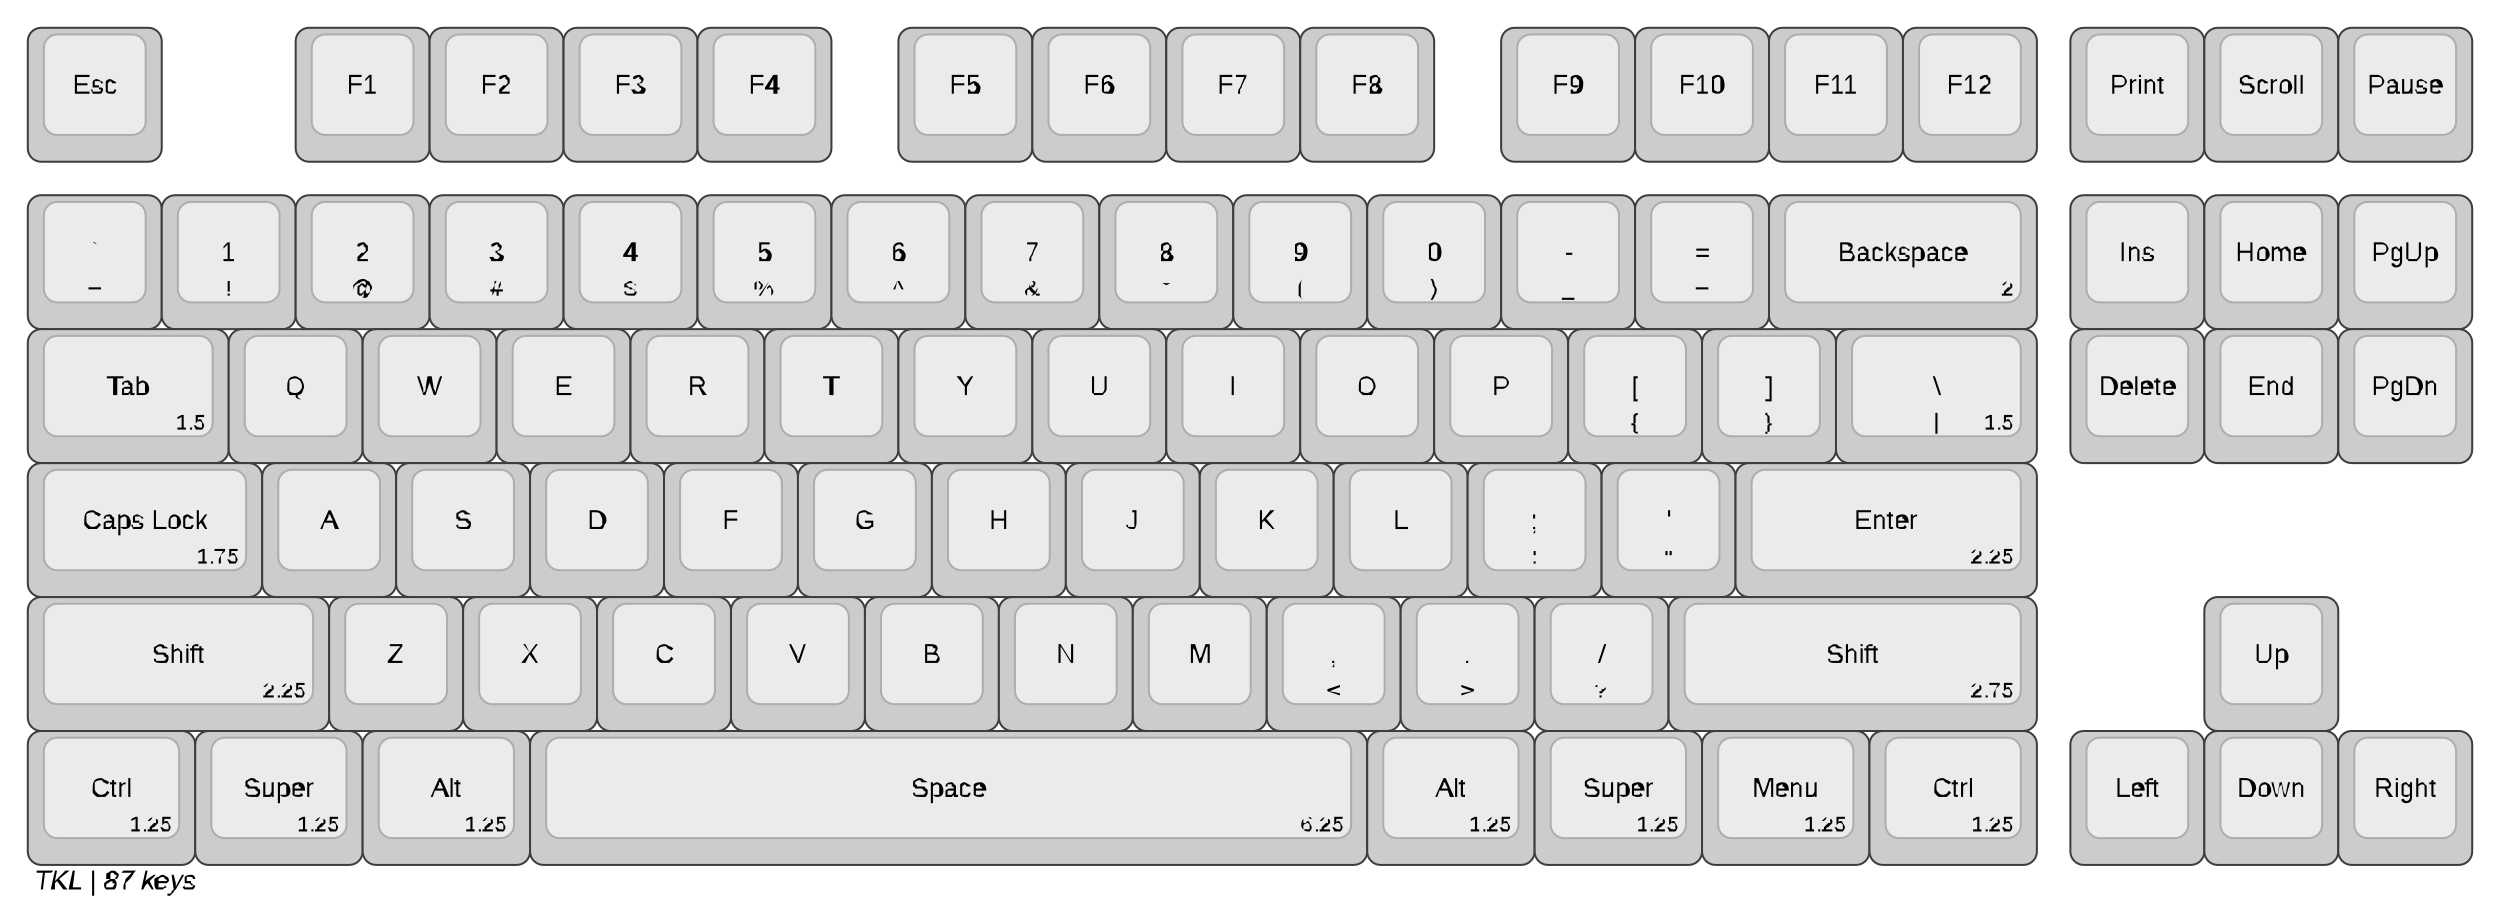
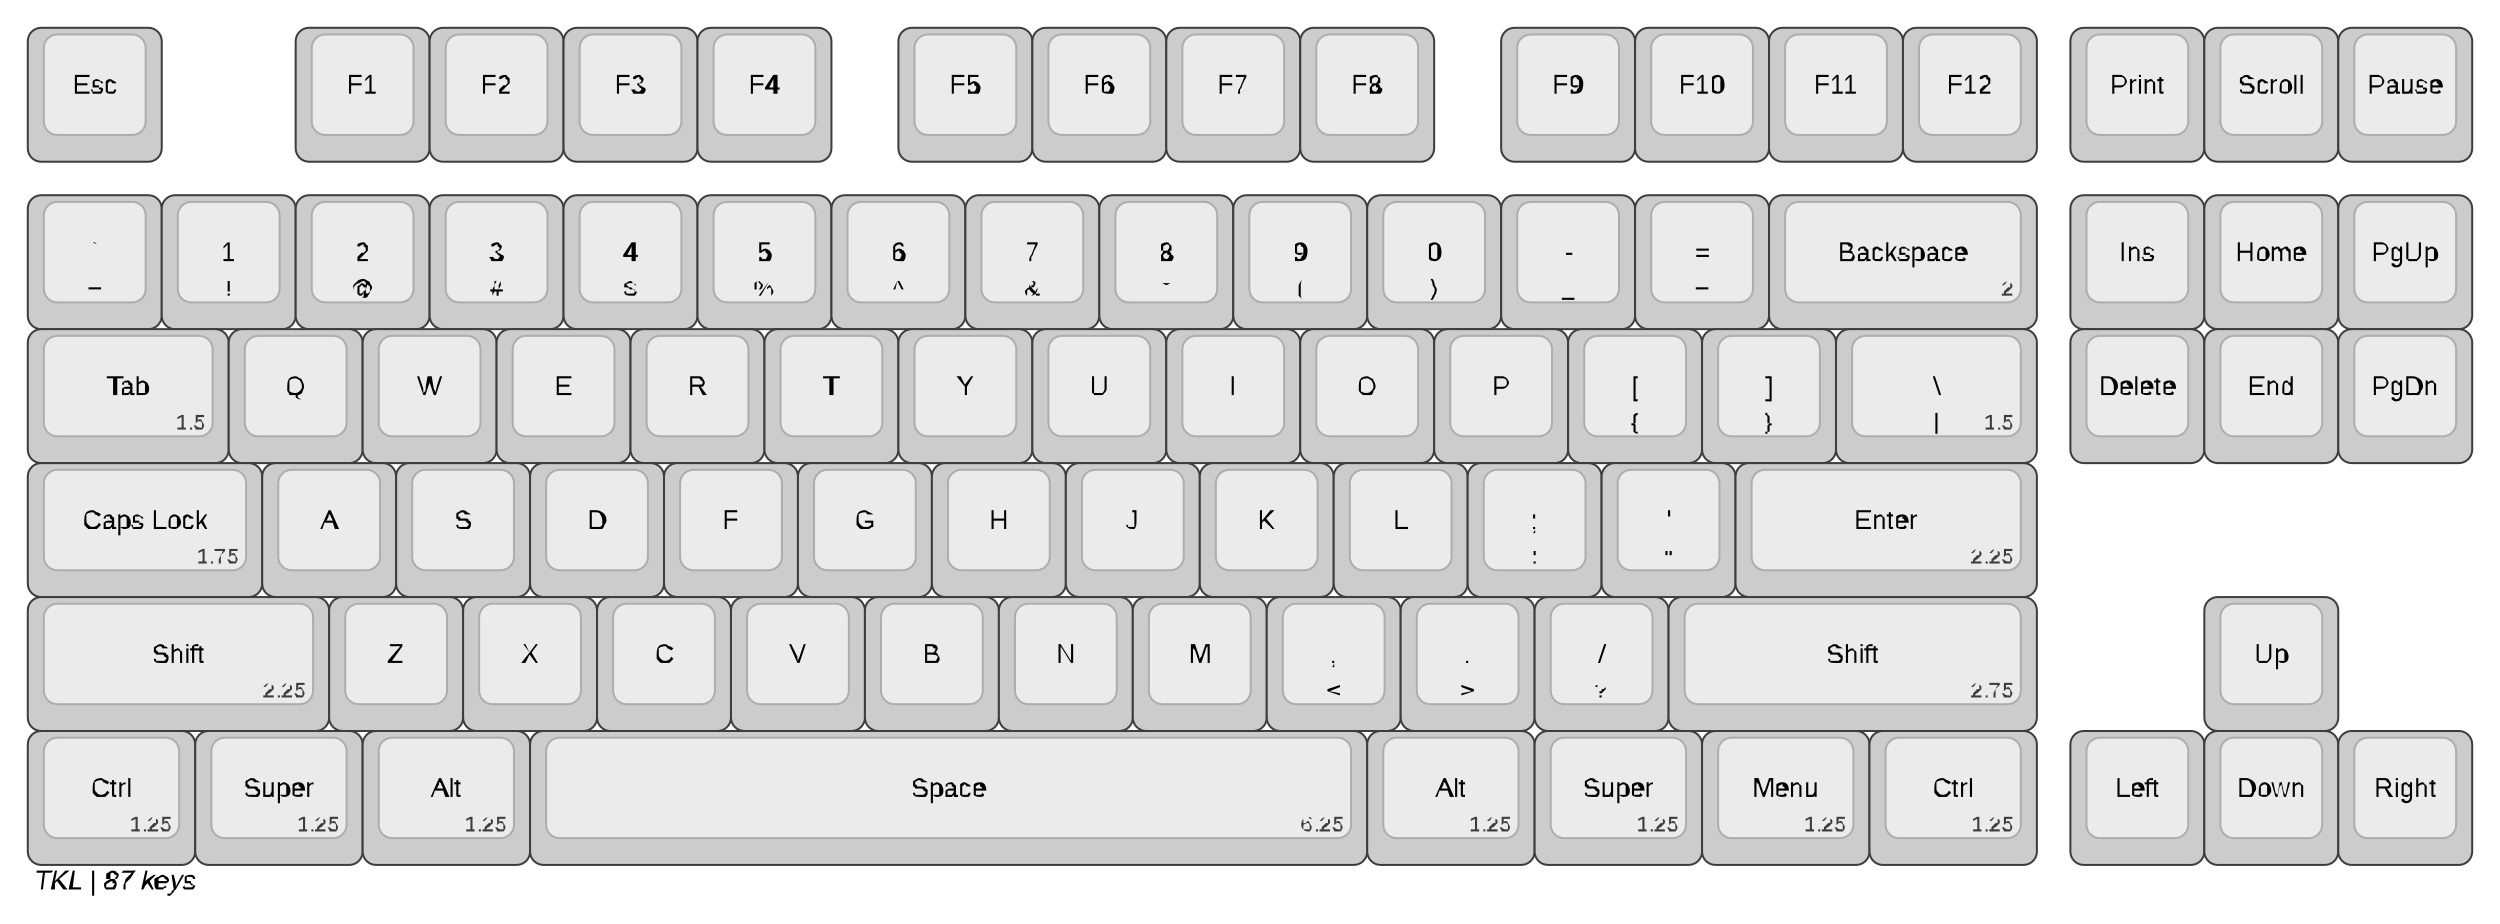
<svg xmlns="http://www.w3.org/2000/svg" viewBox="0 0 18.665 6.897" width="838" height="309.654">
  <text style="font-size:0.198;" x="0.258" y="6.639" font-family="Arial, Helvetica, sans-serif" font-style="italic">TKL | 87 keys</text>
  <g style="transform:translate(0.2075px,0.2075px);">
    <rect style="fill:#cccccc;stroke:#3D3D3D;stroke-width:0.015;" rx="0.1" width="1" height="1" />
    <rect style="fill:#EBEBEB;stroke:#ADADAD;stroke-width:0.015;" x="0.12" y="0.05" rx="0.1" width="0.76" height="0.75" />
    <g>
      <text style="font-size:0.198;fill:#000000;" x="0.5" y="0.491" text-anchor="middle" font-family="Arial, Helvetica, sans-serif">Esc</text>
    </g>
  </g>
  <g style="transform:translate(2.2075px,0.2075px);">
    <rect style="fill:#cccccc;stroke:#3D3D3D;stroke-width:0.015;" rx="0.1" width="1" height="1" />
    <rect style="fill:#EBEBEB;stroke:#ADADAD;stroke-width:0.015;" x="0.12" y="0.05" rx="0.1" width="0.76" height="0.75" />
    <g>
      <text style="font-size:0.198;fill:#000000;" x="0.5" y="0.491" text-anchor="middle" font-family="Arial, Helvetica, sans-serif">F1</text>
    </g>
  </g>
  <g style="transform:translate(3.2075px,0.2075px);">
    <rect style="fill:#cccccc;stroke:#3D3D3D;stroke-width:0.015;" rx="0.1" width="1" height="1" />
    <rect style="fill:#EBEBEB;stroke:#ADADAD;stroke-width:0.015;" x="0.12" y="0.05" rx="0.1" width="0.76" height="0.75" />
    <g>
      <text style="font-size:0.198;fill:#000000;" x="0.5" y="0.491" text-anchor="middle" font-family="Arial, Helvetica, sans-serif">F2</text>
    </g>
  </g>
  <g style="transform:translate(4.2075px,0.2075px);">
    <rect style="fill:#cccccc;stroke:#3D3D3D;stroke-width:0.015;" rx="0.1" width="1" height="1" />
    <rect style="fill:#EBEBEB;stroke:#ADADAD;stroke-width:0.015;" x="0.12" y="0.05" rx="0.1" width="0.76" height="0.75" />
    <g>
      <text style="font-size:0.198;fill:#000000;" x="0.5" y="0.491" text-anchor="middle" font-family="Arial, Helvetica, sans-serif">F3</text>
    </g>
  </g>
  <g style="transform:translate(5.2075px,0.2075px);">
    <rect style="fill:#cccccc;stroke:#3D3D3D;stroke-width:0.015;" rx="0.1" width="1" height="1" />
    <rect style="fill:#EBEBEB;stroke:#ADADAD;stroke-width:0.015;" x="0.12" y="0.05" rx="0.1" width="0.76" height="0.75" />
    <g>
      <text style="font-size:0.198;fill:#000000;" x="0.5" y="0.491" text-anchor="middle" font-family="Arial, Helvetica, sans-serif">F4</text>
    </g>
  </g>
  <g style="transform:translate(6.7075px,0.2075px);">
    <rect style="fill:#cccccc;stroke:#3D3D3D;stroke-width:0.015;" rx="0.1" width="1" height="1" />
    <rect style="fill:#EBEBEB;stroke:#ADADAD;stroke-width:0.015;" x="0.12" y="0.05" rx="0.1" width="0.76" height="0.75" />
    <g>
      <text style="font-size:0.198;fill:#000000;" x="0.5" y="0.491" text-anchor="middle" font-family="Arial, Helvetica, sans-serif">F5</text>
    </g>
  </g>
  <g style="transform:translate(7.7075px,0.2075px);">
    <rect style="fill:#cccccc;stroke:#3D3D3D;stroke-width:0.015;" rx="0.1" width="1" height="1" />
    <rect style="fill:#EBEBEB;stroke:#ADADAD;stroke-width:0.015;" x="0.12" y="0.05" rx="0.1" width="0.76" height="0.75" />
    <g>
      <text style="font-size:0.198;fill:#000000;" x="0.5" y="0.491" text-anchor="middle" font-family="Arial, Helvetica, sans-serif">F6</text>
    </g>
  </g>
  <g style="transform:translate(8.7075px,0.2075px);">
    <rect style="fill:#cccccc;stroke:#3D3D3D;stroke-width:0.015;" rx="0.1" width="1" height="1" />
    <rect style="fill:#EBEBEB;stroke:#ADADAD;stroke-width:0.015;" x="0.12" y="0.05" rx="0.1" width="0.76" height="0.75" />
    <g>
      <text style="font-size:0.198;fill:#000000;" x="0.5" y="0.491" text-anchor="middle" font-family="Arial, Helvetica, sans-serif">F7</text>
    </g>
  </g>
  <g style="transform:translate(9.7075px,0.2075px);">
    <rect style="fill:#cccccc;stroke:#3D3D3D;stroke-width:0.015;" rx="0.1" width="1" height="1" />
    <rect style="fill:#EBEBEB;stroke:#ADADAD;stroke-width:0.015;" x="0.12" y="0.05" rx="0.1" width="0.76" height="0.75" />
    <g>
      <text style="font-size:0.198;fill:#000000;" x="0.5" y="0.491" text-anchor="middle" font-family="Arial, Helvetica, sans-serif">F8</text>
    </g>
  </g>
  <g style="transform:translate(11.2075px,0.2075px);">
    <rect style="fill:#cccccc;stroke:#3D3D3D;stroke-width:0.015;" rx="0.1" width="1" height="1" />
    <rect style="fill:#EBEBEB;stroke:#ADADAD;stroke-width:0.015;" x="0.12" y="0.05" rx="0.1" width="0.76" height="0.75" />
    <g>
      <text style="font-size:0.198;fill:#000000;" x="0.5" y="0.491" text-anchor="middle" font-family="Arial, Helvetica, sans-serif">F9</text>
    </g>
  </g>
  <g style="transform:translate(12.2075px,0.2075px);">
    <rect style="fill:#cccccc;stroke:#3D3D3D;stroke-width:0.015;" rx="0.1" width="1" height="1" />
    <rect style="fill:#EBEBEB;stroke:#ADADAD;stroke-width:0.015;" x="0.12" y="0.05" rx="0.1" width="0.76" height="0.75" />
    <g>
      <text style="font-size:0.198;fill:#000000;" x="0.5" y="0.491" text-anchor="middle" font-family="Arial, Helvetica, sans-serif">F10</text>
    </g>
  </g>
  <g style="transform:translate(13.2075px,0.2075px);">
    <rect style="fill:#cccccc;stroke:#3D3D3D;stroke-width:0.015;" rx="0.1" width="1" height="1" />
    <rect style="fill:#EBEBEB;stroke:#ADADAD;stroke-width:0.015;" x="0.12" y="0.05" rx="0.1" width="0.76" height="0.75" />
    <g>
      <text style="font-size:0.198;fill:#000000;" x="0.5" y="0.491" text-anchor="middle" font-family="Arial, Helvetica, sans-serif">F11</text>
    </g>
  </g>
  <g style="transform:translate(14.2075px,0.2075px);">
    <rect style="fill:#cccccc;stroke:#3D3D3D;stroke-width:0.015;" rx="0.1" width="1" height="1" />
    <rect style="fill:#EBEBEB;stroke:#ADADAD;stroke-width:0.015;" x="0.12" y="0.05" rx="0.1" width="0.76" height="0.75" />
    <g>
      <text style="font-size:0.198;fill:#000000;" x="0.5" y="0.491" text-anchor="middle" font-family="Arial, Helvetica, sans-serif">F12</text>
    </g>
  </g>
  <g style="transform:translate(15.4575px,0.2075px);">
    <rect style="fill:#cccccc;stroke:#3D3D3D;stroke-width:0.015;" rx="0.1" width="1" height="1" />
    <rect style="fill:#EBEBEB;stroke:#ADADAD;stroke-width:0.015;" x="0.12" y="0.05" rx="0.1" width="0.76" height="0.75" />
    <g>
      <text style="font-size:0.198;fill:#000000;" x="0.5" y="0.491" text-anchor="middle" font-family="Arial, Helvetica, sans-serif">Print</text>
    </g>
  </g>
  <g style="transform:translate(16.4575px,0.2075px);">
    <rect style="fill:#cccccc;stroke:#3D3D3D;stroke-width:0.015;" rx="0.1" width="1" height="1" />
    <rect style="fill:#EBEBEB;stroke:#ADADAD;stroke-width:0.015;" x="0.12" y="0.05" rx="0.1" width="0.76" height="0.75" />
    <g>
      <text style="font-size:0.198;fill:#000000;" x="0.5" y="0.491" text-anchor="middle" font-family="Arial, Helvetica, sans-serif">Scroll</text>
    </g>
  </g>
  <g style="transform:translate(17.4575px,0.2075px);">
    <rect style="fill:#cccccc;stroke:#3D3D3D;stroke-width:0.015;" rx="0.1" width="1" height="1" />
    <rect style="fill:#EBEBEB;stroke:#ADADAD;stroke-width:0.015;" x="0.12" y="0.05" rx="0.1" width="0.76" height="0.75" />
    <g>
      <text style="font-size:0.198;fill:#000000;" x="0.5" y="0.491" text-anchor="middle" font-family="Arial, Helvetica, sans-serif">Pause</text>
    </g>
  </g>
  <g style="transform:translate(0.2075px,1.4575px);">
    <rect style="fill:#cccccc;stroke:#3D3D3D;stroke-width:0.015;" rx="0.1" width="1" height="1" />
    <rect style="fill:#EBEBEB;stroke:#ADADAD;stroke-width:0.015;" x="0.12" y="0.05" rx="0.1" width="0.76" height="0.75" />
    <g>
      <text style="font-size:0.198;fill:#000000;" x="0.5" y="0.491" text-anchor="middle" font-family="Arial, Helvetica, sans-serif">`</text>
      <text style="font-size:0.165;fill:#000000;" x="0.5" y="0.75" text-anchor="middle" font-family="Arial, Helvetica, sans-serif">~</text>
    </g>
  </g>
  <g style="transform:translate(1.2075px,1.4575px);">
    <rect style="fill:#cccccc;stroke:#3D3D3D;stroke-width:0.015;" rx="0.1" width="1" height="1" />
    <rect style="fill:#EBEBEB;stroke:#ADADAD;stroke-width:0.015;" x="0.12" y="0.05" rx="0.1" width="0.76" height="0.75" />
    <g>
      <text style="font-size:0.198;fill:#000000;" x="0.5" y="0.491" text-anchor="middle" font-family="Arial, Helvetica, sans-serif">1</text>
      <text style="font-size:0.165;fill:#000000;" x="0.5" y="0.75" text-anchor="middle" font-family="Arial, Helvetica, sans-serif">!</text>
    </g>
  </g>
  <g style="transform:translate(2.2075px,1.4575px);">
    <rect style="fill:#cccccc;stroke:#3D3D3D;stroke-width:0.015;" rx="0.1" width="1" height="1" />
    <rect style="fill:#EBEBEB;stroke:#ADADAD;stroke-width:0.015;" x="0.12" y="0.05" rx="0.1" width="0.76" height="0.75" />
    <g>
      <text style="font-size:0.198;fill:#000000;" x="0.5" y="0.491" text-anchor="middle" font-family="Arial, Helvetica, sans-serif">2</text>
      <text style="font-size:0.165;fill:#000000;" x="0.5" y="0.75" text-anchor="middle" font-family="Arial, Helvetica, sans-serif">@</text>
    </g>
  </g>
  <g style="transform:translate(3.2075px,1.4575px);">
    <rect style="fill:#cccccc;stroke:#3D3D3D;stroke-width:0.015;" rx="0.1" width="1" height="1" />
    <rect style="fill:#EBEBEB;stroke:#ADADAD;stroke-width:0.015;" x="0.12" y="0.05" rx="0.1" width="0.76" height="0.75" />
    <g>
      <text style="font-size:0.198;fill:#000000;" x="0.5" y="0.491" text-anchor="middle" font-family="Arial, Helvetica, sans-serif">3</text>
      <text style="font-size:0.165;fill:#000000;" x="0.5" y="0.75" text-anchor="middle" font-family="Arial, Helvetica, sans-serif">#</text>
    </g>
  </g>
  <g style="transform:translate(4.2075px,1.4575px);">
    <rect style="fill:#cccccc;stroke:#3D3D3D;stroke-width:0.015;" rx="0.1" width="1" height="1" />
    <rect style="fill:#EBEBEB;stroke:#ADADAD;stroke-width:0.015;" x="0.12" y="0.05" rx="0.1" width="0.76" height="0.75" />
    <g>
      <text style="font-size:0.198;fill:#000000;" x="0.5" y="0.491" text-anchor="middle" font-family="Arial, Helvetica, sans-serif">4</text>
      <text style="font-size:0.165;fill:#000000;" x="0.5" y="0.75" text-anchor="middle" font-family="Arial, Helvetica, sans-serif">$</text>
    </g>
  </g>
  <g style="transform:translate(5.2075px,1.4575px);">
    <rect style="fill:#cccccc;stroke:#3D3D3D;stroke-width:0.015;" rx="0.1" width="1" height="1" />
    <rect style="fill:#EBEBEB;stroke:#ADADAD;stroke-width:0.015;" x="0.12" y="0.05" rx="0.1" width="0.76" height="0.75" />
    <g>
      <text style="font-size:0.198;fill:#000000;" x="0.5" y="0.491" text-anchor="middle" font-family="Arial, Helvetica, sans-serif">5</text>
      <text style="font-size:0.165;fill:#000000;" x="0.5" y="0.75" text-anchor="middle" font-family="Arial, Helvetica, sans-serif">%</text>
    </g>
  </g>
  <g style="transform:translate(6.2075px,1.4575px);">
    <rect style="fill:#cccccc;stroke:#3D3D3D;stroke-width:0.015;" rx="0.1" width="1" height="1" />
    <rect style="fill:#EBEBEB;stroke:#ADADAD;stroke-width:0.015;" x="0.12" y="0.05" rx="0.1" width="0.76" height="0.75" />
    <g>
      <text style="font-size:0.198;fill:#000000;" x="0.5" y="0.491" text-anchor="middle" font-family="Arial, Helvetica, sans-serif">6</text>
      <text style="font-size:0.165;fill:#000000;" x="0.5" y="0.75" text-anchor="middle" font-family="Arial, Helvetica, sans-serif">^</text>
    </g>
  </g>
  <g style="transform:translate(7.2075px,1.4575px);">
    <rect style="fill:#cccccc;stroke:#3D3D3D;stroke-width:0.015;" rx="0.1" width="1" height="1" />
    <rect style="fill:#EBEBEB;stroke:#ADADAD;stroke-width:0.015;" x="0.12" y="0.05" rx="0.1" width="0.76" height="0.75" />
    <g>
      <text style="font-size:0.198;fill:#000000;" x="0.5" y="0.491" text-anchor="middle" font-family="Arial, Helvetica, sans-serif">7</text>
      <text style="font-size:0.165;fill:#000000;" x="0.5" y="0.75" text-anchor="middle" font-family="Arial, Helvetica, sans-serif">&amp;</text>
    </g>
  </g>
  <g style="transform:translate(8.2075px,1.4575px);">
    <rect style="fill:#cccccc;stroke:#3D3D3D;stroke-width:0.015;" rx="0.1" width="1" height="1" />
    <rect style="fill:#EBEBEB;stroke:#ADADAD;stroke-width:0.015;" x="0.12" y="0.05" rx="0.1" width="0.76" height="0.75" />
    <g>
      <text style="font-size:0.198;fill:#000000;" x="0.5" y="0.491" text-anchor="middle" font-family="Arial, Helvetica, sans-serif">8</text>
      <text style="font-size:0.165;fill:#000000;" x="0.5" y="0.75" text-anchor="middle" font-family="Arial, Helvetica, sans-serif">*</text>
    </g>
  </g>
  <g style="transform:translate(9.2075px,1.4575px);">
    <rect style="fill:#cccccc;stroke:#3D3D3D;stroke-width:0.015;" rx="0.1" width="1" height="1" />
    <rect style="fill:#EBEBEB;stroke:#ADADAD;stroke-width:0.015;" x="0.12" y="0.05" rx="0.1" width="0.76" height="0.75" />
    <g>
      <text style="font-size:0.198;fill:#000000;" x="0.5" y="0.491" text-anchor="middle" font-family="Arial, Helvetica, sans-serif">9</text>
      <text style="font-size:0.165;fill:#000000;" x="0.5" y="0.75" text-anchor="middle" font-family="Arial, Helvetica, sans-serif">(</text>
    </g>
  </g>
  <g style="transform:translate(10.2075px,1.4575px);">
    <rect style="fill:#cccccc;stroke:#3D3D3D;stroke-width:0.015;" rx="0.1" width="1" height="1" />
    <rect style="fill:#EBEBEB;stroke:#ADADAD;stroke-width:0.015;" x="0.12" y="0.05" rx="0.1" width="0.76" height="0.75" />
    <g>
      <text style="font-size:0.198;fill:#000000;" x="0.5" y="0.491" text-anchor="middle" font-family="Arial, Helvetica, sans-serif">0</text>
      <text style="font-size:0.165;fill:#000000;" x="0.5" y="0.75" text-anchor="middle" font-family="Arial, Helvetica, sans-serif">)</text>
    </g>
  </g>
  <g style="transform:translate(11.2075px,1.4575px);">
    <rect style="fill:#cccccc;stroke:#3D3D3D;stroke-width:0.015;" rx="0.1" width="1" height="1" />
    <rect style="fill:#EBEBEB;stroke:#ADADAD;stroke-width:0.015;" x="0.12" y="0.05" rx="0.1" width="0.76" height="0.75" />
    <g>
      <text style="font-size:0.198;fill:#000000;" x="0.5" y="0.491" text-anchor="middle" font-family="Arial, Helvetica, sans-serif">-</text>
      <text style="font-size:0.165;fill:#000000;" x="0.5" y="0.75" text-anchor="middle" font-family="Arial, Helvetica, sans-serif">_</text>
    </g>
  </g>
  <g style="transform:translate(12.2075px,1.4575px);">
    <rect style="fill:#cccccc;stroke:#3D3D3D;stroke-width:0.015;" rx="0.1" width="1" height="1" />
    <rect style="fill:#EBEBEB;stroke:#ADADAD;stroke-width:0.015;" x="0.12" y="0.05" rx="0.1" width="0.76" height="0.75" />
    <g>
      <text style="font-size:0.198;fill:#000000;" x="0.5" y="0.491" text-anchor="middle" font-family="Arial, Helvetica, sans-serif">=</text>
      <text style="font-size:0.165;fill:#000000;" x="0.5" y="0.75" text-anchor="middle" font-family="Arial, Helvetica, sans-serif">+</text>
    </g>
  </g>
  <g style="transform:translate(13.2075px,1.4575px);">
    <rect style="fill:#cccccc;stroke:#3D3D3D;stroke-width:0.015;" rx="0.1" width="2" height="1" />
    <rect style="fill:#EBEBEB;stroke:#ADADAD;stroke-width:0.015;" x="0.12" y="0.05" rx="0.1" width="1.76" height="0.75" />
    <g>
      <text style="font-size:0.198;fill:#000000;" x="1" y="0.491" text-anchor="middle" font-family="Arial, Helvetica, sans-serif">Backspace</text>
-       <text style="font-size:0.165;fill:#000000;" x="1.83" y="0.75" text-anchor="end" font-family="Arial, Helvetica, sans-serif">2</text>
+       <text style="font-size:0.165;fill:#3D3D3D;" x="1.83" y="0.75" text-anchor="end" font-family="Arial, Helvetica, sans-serif">2</text>
    </g>
  </g>
  <g style="transform:translate(15.4575px,1.4575px);">
    <rect style="fill:#cccccc;stroke:#3D3D3D;stroke-width:0.015;" rx="0.1" width="1" height="1" />
    <rect style="fill:#EBEBEB;stroke:#ADADAD;stroke-width:0.015;" x="0.12" y="0.05" rx="0.1" width="0.76" height="0.75" />
    <g>
      <text style="font-size:0.198;fill:#000000;" x="0.5" y="0.491" text-anchor="middle" font-family="Arial, Helvetica, sans-serif">Ins</text>
    </g>
  </g>
  <g style="transform:translate(16.4575px,1.4575px);">
    <rect style="fill:#cccccc;stroke:#3D3D3D;stroke-width:0.015;" rx="0.1" width="1" height="1" />
    <rect style="fill:#EBEBEB;stroke:#ADADAD;stroke-width:0.015;" x="0.12" y="0.05" rx="0.1" width="0.76" height="0.75" />
    <g>
      <text style="font-size:0.198;fill:#000000;" x="0.5" y="0.491" text-anchor="middle" font-family="Arial, Helvetica, sans-serif">Home</text>
    </g>
  </g>
  <g style="transform:translate(17.4575px,1.4575px);">
    <rect style="fill:#cccccc;stroke:#3D3D3D;stroke-width:0.015;" rx="0.1" width="1" height="1" />
    <rect style="fill:#EBEBEB;stroke:#ADADAD;stroke-width:0.015;" x="0.12" y="0.05" rx="0.1" width="0.76" height="0.75" />
    <g>
      <text style="font-size:0.198;fill:#000000;" x="0.5" y="0.491" text-anchor="middle" font-family="Arial, Helvetica, sans-serif">PgUp</text>
    </g>
  </g>
  <g style="transform:translate(0.2075px,2.4575px);">
    <rect style="fill:#cccccc;stroke:#3D3D3D;stroke-width:0.015;" rx="0.1" width="1.5" height="1" />
    <rect style="fill:#EBEBEB;stroke:#ADADAD;stroke-width:0.015;" x="0.12" y="0.05" rx="0.1" width="1.26" height="0.75" />
    <g>
      <text style="font-size:0.198;fill:#000000;" x="0.75" y="0.491" text-anchor="middle" font-family="Arial, Helvetica, sans-serif">Tab</text>
-       <text style="font-size:0.165;fill:#000000;" x="1.33" y="0.75" text-anchor="end" font-family="Arial, Helvetica, sans-serif">1.5</text>
+       <text style="font-size:0.165;fill:#3D3D3D;" x="1.33" y="0.75" text-anchor="end" font-family="Arial, Helvetica, sans-serif">1.5</text>
    </g>
  </g>
  <g style="transform:translate(1.7075px,2.4575px);">
    <rect style="fill:#cccccc;stroke:#3D3D3D;stroke-width:0.015;" rx="0.1" width="1" height="1" />
    <rect style="fill:#EBEBEB;stroke:#ADADAD;stroke-width:0.015;" x="0.12" y="0.05" rx="0.1" width="0.76" height="0.75" />
    <g>
      <text style="font-size:0.198;fill:#000000;" x="0.5" y="0.491" text-anchor="middle" font-family="Arial, Helvetica, sans-serif">Q</text>
    </g>
  </g>
  <g style="transform:translate(2.7075px,2.4575px);">
    <rect style="fill:#cccccc;stroke:#3D3D3D;stroke-width:0.015;" rx="0.1" width="1" height="1" />
    <rect style="fill:#EBEBEB;stroke:#ADADAD;stroke-width:0.015;" x="0.12" y="0.05" rx="0.1" width="0.76" height="0.75" />
    <g>
      <text style="font-size:0.198;fill:#000000;" x="0.5" y="0.491" text-anchor="middle" font-family="Arial, Helvetica, sans-serif">W</text>
    </g>
  </g>
  <g style="transform:translate(3.7075px,2.4575px);">
    <rect style="fill:#cccccc;stroke:#3D3D3D;stroke-width:0.015;" rx="0.1" width="1" height="1" />
    <rect style="fill:#EBEBEB;stroke:#ADADAD;stroke-width:0.015;" x="0.12" y="0.05" rx="0.1" width="0.76" height="0.75" />
    <g>
      <text style="font-size:0.198;fill:#000000;" x="0.5" y="0.491" text-anchor="middle" font-family="Arial, Helvetica, sans-serif">E</text>
    </g>
  </g>
  <g style="transform:translate(4.7075px,2.4575px);">
    <rect style="fill:#cccccc;stroke:#3D3D3D;stroke-width:0.015;" rx="0.1" width="1" height="1" />
    <rect style="fill:#EBEBEB;stroke:#ADADAD;stroke-width:0.015;" x="0.12" y="0.05" rx="0.1" width="0.76" height="0.75" />
    <g>
      <text style="font-size:0.198;fill:#000000;" x="0.5" y="0.491" text-anchor="middle" font-family="Arial, Helvetica, sans-serif">R</text>
    </g>
  </g>
  <g style="transform:translate(5.7075px,2.4575px);">
    <rect style="fill:#cccccc;stroke:#3D3D3D;stroke-width:0.015;" rx="0.1" width="1" height="1" />
    <rect style="fill:#EBEBEB;stroke:#ADADAD;stroke-width:0.015;" x="0.12" y="0.05" rx="0.1" width="0.76" height="0.75" />
    <g>
      <text style="font-size:0.198;fill:#000000;" x="0.5" y="0.491" text-anchor="middle" font-family="Arial, Helvetica, sans-serif">T</text>
    </g>
  </g>
  <g style="transform:translate(6.7075px,2.4575px);">
    <rect style="fill:#cccccc;stroke:#3D3D3D;stroke-width:0.015;" rx="0.1" width="1" height="1" />
    <rect style="fill:#EBEBEB;stroke:#ADADAD;stroke-width:0.015;" x="0.12" y="0.05" rx="0.1" width="0.76" height="0.75" />
    <g>
      <text style="font-size:0.198;fill:#000000;" x="0.5" y="0.491" text-anchor="middle" font-family="Arial, Helvetica, sans-serif">Y</text>
    </g>
  </g>
  <g style="transform:translate(7.7075px,2.4575px);">
    <rect style="fill:#cccccc;stroke:#3D3D3D;stroke-width:0.015;" rx="0.1" width="1" height="1" />
    <rect style="fill:#EBEBEB;stroke:#ADADAD;stroke-width:0.015;" x="0.12" y="0.05" rx="0.1" width="0.76" height="0.75" />
    <g>
      <text style="font-size:0.198;fill:#000000;" x="0.5" y="0.491" text-anchor="middle" font-family="Arial, Helvetica, sans-serif">U</text>
    </g>
  </g>
  <g style="transform:translate(8.7075px,2.4575px);">
    <rect style="fill:#cccccc;stroke:#3D3D3D;stroke-width:0.015;" rx="0.1" width="1" height="1" />
    <rect style="fill:#EBEBEB;stroke:#ADADAD;stroke-width:0.015;" x="0.12" y="0.05" rx="0.1" width="0.76" height="0.75" />
    <g>
      <text style="font-size:0.198;fill:#000000;" x="0.5" y="0.491" text-anchor="middle" font-family="Arial, Helvetica, sans-serif">I</text>
    </g>
  </g>
  <g style="transform:translate(9.7075px,2.4575px);">
    <rect style="fill:#cccccc;stroke:#3D3D3D;stroke-width:0.015;" rx="0.1" width="1" height="1" />
    <rect style="fill:#EBEBEB;stroke:#ADADAD;stroke-width:0.015;" x="0.12" y="0.05" rx="0.1" width="0.76" height="0.75" />
    <g>
      <text style="font-size:0.198;fill:#000000;" x="0.5" y="0.491" text-anchor="middle" font-family="Arial, Helvetica, sans-serif">O</text>
    </g>
  </g>
  <g style="transform:translate(10.7075px,2.4575px);">
    <rect style="fill:#cccccc;stroke:#3D3D3D;stroke-width:0.015;" rx="0.1" width="1" height="1" />
    <rect style="fill:#EBEBEB;stroke:#ADADAD;stroke-width:0.015;" x="0.12" y="0.05" rx="0.1" width="0.76" height="0.75" />
    <g>
      <text style="font-size:0.198;fill:#000000;" x="0.5" y="0.491" text-anchor="middle" font-family="Arial, Helvetica, sans-serif">P</text>
    </g>
  </g>
  <g style="transform:translate(11.7075px,2.4575px);">
    <rect style="fill:#cccccc;stroke:#3D3D3D;stroke-width:0.015;" rx="0.1" width="1" height="1" />
    <rect style="fill:#EBEBEB;stroke:#ADADAD;stroke-width:0.015;" x="0.12" y="0.05" rx="0.1" width="0.76" height="0.75" />
    <g>
      <text style="font-size:0.198;fill:#000000;" x="0.5" y="0.491" text-anchor="middle" font-family="Arial, Helvetica, sans-serif">[</text>
      <text style="font-size:0.165;fill:#000000;" x="0.5" y="0.75" text-anchor="middle" font-family="Arial, Helvetica, sans-serif">{</text>
    </g>
  </g>
  <g style="transform:translate(12.7075px,2.4575px);">
    <rect style="fill:#cccccc;stroke:#3D3D3D;stroke-width:0.015;" rx="0.1" width="1" height="1" />
    <rect style="fill:#EBEBEB;stroke:#ADADAD;stroke-width:0.015;" x="0.12" y="0.05" rx="0.1" width="0.76" height="0.75" />
    <g>
      <text style="font-size:0.198;fill:#000000;" x="0.5" y="0.491" text-anchor="middle" font-family="Arial, Helvetica, sans-serif">]</text>
      <text style="font-size:0.165;fill:#000000;" x="0.5" y="0.75" text-anchor="middle" font-family="Arial, Helvetica, sans-serif">}</text>
    </g>
  </g>
  <g style="transform:translate(13.7075px,2.4575px);">
    <rect style="fill:#cccccc;stroke:#3D3D3D;stroke-width:0.015;" rx="0.1" width="1.5" height="1" />
    <rect style="fill:#EBEBEB;stroke:#ADADAD;stroke-width:0.015;" x="0.12" y="0.05" rx="0.1" width="1.26" height="0.75" />
    <g>
      <text style="font-size:0.198;fill:#000000;" x="0.75" y="0.491" text-anchor="middle" font-family="Arial, Helvetica, sans-serif">\</text>
      <text style="font-size:0.165;fill:#000000;" x="0.75" y="0.75" text-anchor="middle" font-family="Arial, Helvetica, sans-serif">|</text>
-       <text style="font-size:0.165;fill:#000000;" x="1.33" y="0.75" text-anchor="end" font-family="Arial, Helvetica, sans-serif">1.5</text>
+       <text style="font-size:0.165;fill:#3D3D3D;" x="1.33" y="0.75" text-anchor="end" font-family="Arial, Helvetica, sans-serif">1.5</text>
    </g>
  </g>
  <g style="transform:translate(15.4575px,2.4575px);">
    <rect style="fill:#cccccc;stroke:#3D3D3D;stroke-width:0.015;" rx="0.1" width="1" height="1" />
    <rect style="fill:#EBEBEB;stroke:#ADADAD;stroke-width:0.015;" x="0.12" y="0.05" rx="0.1" width="0.76" height="0.75" />
    <g>
      <text style="font-size:0.198;fill:#000000;" x="0.5" y="0.491" text-anchor="middle" font-family="Arial, Helvetica, sans-serif">Delete</text>
    </g>
  </g>
  <g style="transform:translate(16.4575px,2.4575px);">
    <rect style="fill:#cccccc;stroke:#3D3D3D;stroke-width:0.015;" rx="0.1" width="1" height="1" />
    <rect style="fill:#EBEBEB;stroke:#ADADAD;stroke-width:0.015;" x="0.12" y="0.05" rx="0.1" width="0.76" height="0.75" />
    <g>
      <text style="font-size:0.198;fill:#000000;" x="0.5" y="0.491" text-anchor="middle" font-family="Arial, Helvetica, sans-serif">End</text>
    </g>
  </g>
  <g style="transform:translate(17.4575px,2.4575px);">
    <rect style="fill:#cccccc;stroke:#3D3D3D;stroke-width:0.015;" rx="0.1" width="1" height="1" />
    <rect style="fill:#EBEBEB;stroke:#ADADAD;stroke-width:0.015;" x="0.12" y="0.05" rx="0.1" width="0.76" height="0.75" />
    <g>
      <text style="font-size:0.198;fill:#000000;" x="0.5" y="0.491" text-anchor="middle" font-family="Arial, Helvetica, sans-serif">PgDn</text>
    </g>
  </g>
  <g style="transform:translate(0.2075px,3.4575px);">
    <rect style="fill:#cccccc;stroke:#3D3D3D;stroke-width:0.015;" rx="0.1" width="1.75" height="1" />
    <rect style="fill:#EBEBEB;stroke:#ADADAD;stroke-width:0.015;" x="0.12" y="0.05" rx="0.1" width="1.51" height="0.75" />
    <g>
      <text style="font-size:0.198;fill:#000000;" x="0.875" y="0.491" text-anchor="middle" font-family="Arial, Helvetica, sans-serif">Caps Lock</text>
-       <text style="font-size:0.165;fill:#000000;" x="1.58" y="0.75" text-anchor="end" font-family="Arial, Helvetica, sans-serif">1.75</text>
+       <text style="font-size:0.165;fill:#3D3D3D;" x="1.58" y="0.75" text-anchor="end" font-family="Arial, Helvetica, sans-serif">1.75</text>
    </g>
  </g>
  <g style="transform:translate(1.9575px,3.4575px);">
    <rect style="fill:#cccccc;stroke:#3D3D3D;stroke-width:0.015;" rx="0.1" width="1" height="1" />
    <rect style="fill:#EBEBEB;stroke:#ADADAD;stroke-width:0.015;" x="0.12" y="0.05" rx="0.1" width="0.76" height="0.75" />
    <g>
      <text style="font-size:0.198;fill:#000000;" x="0.5" y="0.491" text-anchor="middle" font-family="Arial, Helvetica, sans-serif">A</text>
    </g>
  </g>
  <g style="transform:translate(2.9575px,3.4575px);">
    <rect style="fill:#cccccc;stroke:#3D3D3D;stroke-width:0.015;" rx="0.1" width="1" height="1" />
    <rect style="fill:#EBEBEB;stroke:#ADADAD;stroke-width:0.015;" x="0.12" y="0.05" rx="0.1" width="0.76" height="0.75" />
    <g>
      <text style="font-size:0.198;fill:#000000;" x="0.5" y="0.491" text-anchor="middle" font-family="Arial, Helvetica, sans-serif">S</text>
    </g>
  </g>
  <g style="transform:translate(3.9575px,3.4575px);">
    <rect style="fill:#cccccc;stroke:#3D3D3D;stroke-width:0.015;" rx="0.1" width="1" height="1" />
    <rect style="fill:#EBEBEB;stroke:#ADADAD;stroke-width:0.015;" x="0.12" y="0.05" rx="0.1" width="0.76" height="0.75" />
    <g>
      <text style="font-size:0.198;fill:#000000;" x="0.5" y="0.491" text-anchor="middle" font-family="Arial, Helvetica, sans-serif">D</text>
    </g>
  </g>
  <g style="transform:translate(4.9575px,3.4575px);">
    <rect style="fill:#cccccc;stroke:#3D3D3D;stroke-width:0.015;" rx="0.1" width="1" height="1" />
    <rect style="fill:#EBEBEB;stroke:#ADADAD;stroke-width:0.015;" x="0.12" y="0.05" rx="0.1" width="0.76" height="0.75" />
    <g>
      <text style="font-size:0.198;fill:#000000;" x="0.5" y="0.491" text-anchor="middle" font-family="Arial, Helvetica, sans-serif">F</text>
    </g>
  </g>
  <g style="transform:translate(5.9575px,3.4575px);">
    <rect style="fill:#cccccc;stroke:#3D3D3D;stroke-width:0.015;" rx="0.1" width="1" height="1" />
    <rect style="fill:#EBEBEB;stroke:#ADADAD;stroke-width:0.015;" x="0.12" y="0.05" rx="0.1" width="0.76" height="0.75" />
    <g>
      <text style="font-size:0.198;fill:#000000;" x="0.5" y="0.491" text-anchor="middle" font-family="Arial, Helvetica, sans-serif">G</text>
    </g>
  </g>
  <g style="transform:translate(6.9575px,3.4575px);">
    <rect style="fill:#cccccc;stroke:#3D3D3D;stroke-width:0.015;" rx="0.1" width="1" height="1" />
    <rect style="fill:#EBEBEB;stroke:#ADADAD;stroke-width:0.015;" x="0.12" y="0.05" rx="0.1" width="0.76" height="0.75" />
    <g>
      <text style="font-size:0.198;fill:#000000;" x="0.5" y="0.491" text-anchor="middle" font-family="Arial, Helvetica, sans-serif">H</text>
    </g>
  </g>
  <g style="transform:translate(7.9575px,3.4575px);">
    <rect style="fill:#cccccc;stroke:#3D3D3D;stroke-width:0.015;" rx="0.1" width="1" height="1" />
    <rect style="fill:#EBEBEB;stroke:#ADADAD;stroke-width:0.015;" x="0.12" y="0.05" rx="0.1" width="0.76" height="0.75" />
    <g>
      <text style="font-size:0.198;fill:#000000;" x="0.5" y="0.491" text-anchor="middle" font-family="Arial, Helvetica, sans-serif">J</text>
    </g>
  </g>
  <g style="transform:translate(8.9575px,3.4575px);">
    <rect style="fill:#cccccc;stroke:#3D3D3D;stroke-width:0.015;" rx="0.1" width="1" height="1" />
    <rect style="fill:#EBEBEB;stroke:#ADADAD;stroke-width:0.015;" x="0.12" y="0.05" rx="0.1" width="0.76" height="0.75" />
    <g>
      <text style="font-size:0.198;fill:#000000;" x="0.5" y="0.491" text-anchor="middle" font-family="Arial, Helvetica, sans-serif">K</text>
    </g>
  </g>
  <g style="transform:translate(9.9575px,3.4575px);">
    <rect style="fill:#cccccc;stroke:#3D3D3D;stroke-width:0.015;" rx="0.1" width="1" height="1" />
    <rect style="fill:#EBEBEB;stroke:#ADADAD;stroke-width:0.015;" x="0.12" y="0.05" rx="0.1" width="0.76" height="0.75" />
    <g>
      <text style="font-size:0.198;fill:#000000;" x="0.5" y="0.491" text-anchor="middle" font-family="Arial, Helvetica, sans-serif">L</text>
    </g>
  </g>
  <g style="transform:translate(10.9575px,3.4575px);">
    <rect style="fill:#cccccc;stroke:#3D3D3D;stroke-width:0.015;" rx="0.1" width="1" height="1" />
    <rect style="fill:#EBEBEB;stroke:#ADADAD;stroke-width:0.015;" x="0.12" y="0.05" rx="0.1" width="0.76" height="0.75" />
    <g>
      <text style="font-size:0.198;fill:#000000;" x="0.5" y="0.491" text-anchor="middle" font-family="Arial, Helvetica, sans-serif">;</text>
      <text style="font-size:0.165;fill:#000000;" x="0.5" y="0.75" text-anchor="middle" font-family="Arial, Helvetica, sans-serif">:</text>
    </g>
  </g>
  <g style="transform:translate(11.9575px,3.4575px);">
    <rect style="fill:#cccccc;stroke:#3D3D3D;stroke-width:0.015;" rx="0.1" width="1" height="1" />
    <rect style="fill:#EBEBEB;stroke:#ADADAD;stroke-width:0.015;" x="0.12" y="0.05" rx="0.1" width="0.76" height="0.75" />
    <g>
      <text style="font-size:0.198;fill:#000000;" x="0.5" y="0.491" text-anchor="middle" font-family="Arial, Helvetica, sans-serif">'</text>
      <text style="font-size:0.132;fill:#000000;" x="0.5" y="0.75" text-anchor="middle" font-family="Arial, Helvetica, sans-serif">"</text>
    </g>
  </g>
  <g style="transform:translate(12.9575px,3.4575px);">
    <rect style="fill:#cccccc;stroke:#3D3D3D;stroke-width:0.015;" rx="0.1" width="2.25" height="1" />
    <rect style="fill:#EBEBEB;stroke:#ADADAD;stroke-width:0.015;" x="0.12" y="0.05" rx="0.1" width="2.01" height="0.75" />
    <g>
      <text style="font-size:0.198;fill:#000000;" x="1.125" y="0.491" text-anchor="middle" font-family="Arial, Helvetica, sans-serif">Enter</text>
-       <text style="font-size:0.165;fill:#000000;" x="2.08" y="0.75" text-anchor="end" font-family="Arial, Helvetica, sans-serif">2.25</text>
+       <text style="font-size:0.165;fill:#3D3D3D;" x="2.08" y="0.75" text-anchor="end" font-family="Arial, Helvetica, sans-serif">2.25</text>
    </g>
  </g>
  <g style="transform:translate(0.2075px,4.4575px);">
    <rect style="fill:#cccccc;stroke:#3D3D3D;stroke-width:0.015;" rx="0.1" width="2.25" height="1" />
    <rect style="fill:#EBEBEB;stroke:#ADADAD;stroke-width:0.015;" x="0.12" y="0.05" rx="0.1" width="2.01" height="0.75" />
    <g>
      <text style="font-size:0.198;fill:#000000;" x="1.125" y="0.491" text-anchor="middle" font-family="Arial, Helvetica, sans-serif">Shift</text>
-       <text style="font-size:0.165;fill:#000000;" x="2.08" y="0.75" text-anchor="end" font-family="Arial, Helvetica, sans-serif">2.25</text>
+       <text style="font-size:0.165;fill:#3D3D3D;" x="2.08" y="0.75" text-anchor="end" font-family="Arial, Helvetica, sans-serif">2.25</text>
    </g>
  </g>
  <g style="transform:translate(2.4575px,4.4575px);">
    <rect style="fill:#cccccc;stroke:#3D3D3D;stroke-width:0.015;" rx="0.1" width="1" height="1" />
    <rect style="fill:#EBEBEB;stroke:#ADADAD;stroke-width:0.015;" x="0.12" y="0.05" rx="0.1" width="0.76" height="0.75" />
    <g>
      <text style="font-size:0.198;fill:#000000;" x="0.5" y="0.491" text-anchor="middle" font-family="Arial, Helvetica, sans-serif">Z</text>
    </g>
  </g>
  <g style="transform:translate(3.4575px,4.4575px);">
    <rect style="fill:#cccccc;stroke:#3D3D3D;stroke-width:0.015;" rx="0.1" width="1" height="1" />
    <rect style="fill:#EBEBEB;stroke:#ADADAD;stroke-width:0.015;" x="0.12" y="0.05" rx="0.1" width="0.76" height="0.75" />
    <g>
      <text style="font-size:0.198;fill:#000000;" x="0.5" y="0.491" text-anchor="middle" font-family="Arial, Helvetica, sans-serif">X</text>
    </g>
  </g>
  <g style="transform:translate(4.4575px,4.4575px);">
    <rect style="fill:#cccccc;stroke:#3D3D3D;stroke-width:0.015;" rx="0.1" width="1" height="1" />
    <rect style="fill:#EBEBEB;stroke:#ADADAD;stroke-width:0.015;" x="0.12" y="0.05" rx="0.1" width="0.76" height="0.75" />
    <g>
      <text style="font-size:0.198;fill:#000000;" x="0.5" y="0.491" text-anchor="middle" font-family="Arial, Helvetica, sans-serif">C</text>
    </g>
  </g>
  <g style="transform:translate(5.4575px,4.4575px);">
    <rect style="fill:#cccccc;stroke:#3D3D3D;stroke-width:0.015;" rx="0.1" width="1" height="1" />
    <rect style="fill:#EBEBEB;stroke:#ADADAD;stroke-width:0.015;" x="0.12" y="0.05" rx="0.1" width="0.76" height="0.75" />
    <g>
      <text style="font-size:0.198;fill:#000000;" x="0.5" y="0.491" text-anchor="middle" font-family="Arial, Helvetica, sans-serif">V</text>
    </g>
  </g>
  <g style="transform:translate(6.4575px,4.4575px);">
    <rect style="fill:#cccccc;stroke:#3D3D3D;stroke-width:0.015;" rx="0.1" width="1" height="1" />
    <rect style="fill:#EBEBEB;stroke:#ADADAD;stroke-width:0.015;" x="0.12" y="0.05" rx="0.1" width="0.76" height="0.75" />
    <g>
      <text style="font-size:0.198;fill:#000000;" x="0.5" y="0.491" text-anchor="middle" font-family="Arial, Helvetica, sans-serif">B</text>
    </g>
  </g>
  <g style="transform:translate(7.4575px,4.4575px);">
    <rect style="fill:#cccccc;stroke:#3D3D3D;stroke-width:0.015;" rx="0.1" width="1" height="1" />
    <rect style="fill:#EBEBEB;stroke:#ADADAD;stroke-width:0.015;" x="0.12" y="0.05" rx="0.1" width="0.76" height="0.75" />
    <g>
      <text style="font-size:0.198;fill:#000000;" x="0.5" y="0.491" text-anchor="middle" font-family="Arial, Helvetica, sans-serif">N</text>
    </g>
  </g>
  <g style="transform:translate(8.4575px,4.4575px);">
    <rect style="fill:#cccccc;stroke:#3D3D3D;stroke-width:0.015;" rx="0.1" width="1" height="1" />
    <rect style="fill:#EBEBEB;stroke:#ADADAD;stroke-width:0.015;" x="0.12" y="0.05" rx="0.1" width="0.76" height="0.75" />
    <g>
      <text style="font-size:0.198;fill:#000000;" x="0.5" y="0.491" text-anchor="middle" font-family="Arial, Helvetica, sans-serif">M</text>
    </g>
  </g>
  <g style="transform:translate(9.4575px,4.4575px);">
    <rect style="fill:#cccccc;stroke:#3D3D3D;stroke-width:0.015;" rx="0.1" width="1" height="1" />
    <rect style="fill:#EBEBEB;stroke:#ADADAD;stroke-width:0.015;" x="0.12" y="0.05" rx="0.1" width="0.76" height="0.75" />
    <g>
      <text style="font-size:0.198;fill:#000000;" x="0.5" y="0.491" text-anchor="middle" font-family="Arial, Helvetica, sans-serif">,</text>
      <text style="font-size:0.165;fill:#000000;" x="0.5" y="0.75" text-anchor="middle" font-family="Arial, Helvetica, sans-serif">&lt;</text>
    </g>
  </g>
  <g style="transform:translate(10.4575px,4.4575px);">
    <rect style="fill:#cccccc;stroke:#3D3D3D;stroke-width:0.015;" rx="0.1" width="1" height="1" />
    <rect style="fill:#EBEBEB;stroke:#ADADAD;stroke-width:0.015;" x="0.12" y="0.05" rx="0.1" width="0.76" height="0.75" />
    <g>
      <text style="font-size:0.198;fill:#000000;" x="0.5" y="0.491" text-anchor="middle" font-family="Arial, Helvetica, sans-serif">.</text>
      <text style="font-size:0.165;fill:#000000;" x="0.5" y="0.75" text-anchor="middle" font-family="Arial, Helvetica, sans-serif">&gt;</text>
    </g>
  </g>
  <g style="transform:translate(11.4575px,4.4575px);">
    <rect style="fill:#cccccc;stroke:#3D3D3D;stroke-width:0.015;" rx="0.1" width="1" height="1" />
    <rect style="fill:#EBEBEB;stroke:#ADADAD;stroke-width:0.015;" x="0.12" y="0.05" rx="0.1" width="0.76" height="0.75" />
    <g>
      <text style="font-size:0.198;fill:#000000;" x="0.5" y="0.491" text-anchor="middle" font-family="Arial, Helvetica, sans-serif">/</text>
      <text style="font-size:0.165;fill:#000000;" x="0.5" y="0.75" text-anchor="middle" font-family="Arial, Helvetica, sans-serif">?</text>
    </g>
  </g>
  <g style="transform:translate(12.4575px,4.4575px);">
    <rect style="fill:#cccccc;stroke:#3D3D3D;stroke-width:0.015;" rx="0.1" width="2.75" height="1" />
    <rect style="fill:#EBEBEB;stroke:#ADADAD;stroke-width:0.015;" x="0.12" y="0.05" rx="0.1" width="2.51" height="0.75" />
    <g>
      <text style="font-size:0.198;fill:#000000;" x="1.375" y="0.491" text-anchor="middle" font-family="Arial, Helvetica, sans-serif">Shift</text>
-       <text style="font-size:0.165;fill:#000000;" x="2.58" y="0.75" text-anchor="end" font-family="Arial, Helvetica, sans-serif">2.75</text>
+       <text style="font-size:0.165;fill:#3D3D3D;" x="2.58" y="0.75" text-anchor="end" font-family="Arial, Helvetica, sans-serif">2.75</text>
    </g>
  </g>
  <g style="transform:translate(16.4575px,4.4575px);">
    <rect style="fill:#cccccc;stroke:#3D3D3D;stroke-width:0.015;" rx="0.1" width="1" height="1" />
    <rect style="fill:#EBEBEB;stroke:#ADADAD;stroke-width:0.015;" x="0.12" y="0.05" rx="0.1" width="0.76" height="0.75" />
    <g>
      <text style="font-size:0.198;fill:#000000;" x="0.5" y="0.491" text-anchor="middle" font-family="Arial, Helvetica, sans-serif">Up</text>
    </g>
  </g>
  <g style="transform:translate(0.2075px,5.4575px);">
    <rect style="fill:#cccccc;stroke:#3D3D3D;stroke-width:0.015;" rx="0.1" width="1.25" height="1" />
    <rect style="fill:#EBEBEB;stroke:#ADADAD;stroke-width:0.015;" x="0.12" y="0.05" rx="0.1" width="1.01" height="0.75" />
    <g>
      <text style="font-size:0.198;fill:#000000;" x="0.625" y="0.491" text-anchor="middle" font-family="Arial, Helvetica, sans-serif">Ctrl</text>
-       <text style="font-size:0.165;fill:#000000;" x="1.08" y="0.75" text-anchor="end" font-family="Arial, Helvetica, sans-serif">1.25</text>
+       <text style="font-size:0.165;fill:#3D3D3D;" x="1.08" y="0.75" text-anchor="end" font-family="Arial, Helvetica, sans-serif">1.25</text>
    </g>
  </g>
  <g style="transform:translate(1.4575px,5.4575px);">
    <rect style="fill:#cccccc;stroke:#3D3D3D;stroke-width:0.015;" rx="0.1" width="1.25" height="1" />
    <rect style="fill:#EBEBEB;stroke:#ADADAD;stroke-width:0.015;" x="0.12" y="0.05" rx="0.1" width="1.01" height="0.75" />
    <g>
      <text style="font-size:0.198;fill:#000000;" x="0.625" y="0.491" text-anchor="middle" font-family="Arial, Helvetica, sans-serif">Super</text>
-       <text style="font-size:0.165;fill:#000000;" x="1.08" y="0.75" text-anchor="end" font-family="Arial, Helvetica, sans-serif">1.25</text>
+       <text style="font-size:0.165;fill:#3D3D3D;" x="1.08" y="0.75" text-anchor="end" font-family="Arial, Helvetica, sans-serif">1.25</text>
    </g>
  </g>
  <g style="transform:translate(2.7075px,5.4575px);">
    <rect style="fill:#cccccc;stroke:#3D3D3D;stroke-width:0.015;" rx="0.1" width="1.25" height="1" />
    <rect style="fill:#EBEBEB;stroke:#ADADAD;stroke-width:0.015;" x="0.12" y="0.05" rx="0.1" width="1.01" height="0.75" />
    <g>
      <text style="font-size:0.198;fill:#000000;" x="0.625" y="0.491" text-anchor="middle" font-family="Arial, Helvetica, sans-serif">Alt</text>
-       <text style="font-size:0.165;fill:#000000;" x="1.08" y="0.75" text-anchor="end" font-family="Arial, Helvetica, sans-serif">1.25</text>
+       <text style="font-size:0.165;fill:#3D3D3D;" x="1.08" y="0.75" text-anchor="end" font-family="Arial, Helvetica, sans-serif">1.25</text>
    </g>
  </g>
  <g style="transform:translate(3.9575px,5.4575px);">
    <rect style="fill:#cccccc;stroke:#3D3D3D;stroke-width:0.015;" rx="0.1" width="6.25" height="1" />
    <rect style="fill:#EBEBEB;stroke:#ADADAD;stroke-width:0.015;" x="0.12" y="0.05" rx="0.1" width="6.01" height="0.75" />
    <g>
      <text style="font-size:0.198;fill:#000000;" x="3.125" y="0.491" text-anchor="middle" font-family="Arial, Helvetica, sans-serif">Space</text>
-       <text style="font-size:0.165;fill:#000000;" x="6.08" y="0.75" text-anchor="end" font-family="Arial, Helvetica, sans-serif">6.25</text>
+       <text style="font-size:0.165;fill:#3D3D3D;" x="6.08" y="0.75" text-anchor="end" font-family="Arial, Helvetica, sans-serif">6.25</text>
    </g>
  </g>
  <g style="transform:translate(10.2075px,5.4575px);">
    <rect style="fill:#cccccc;stroke:#3D3D3D;stroke-width:0.015;" rx="0.1" width="1.25" height="1" />
    <rect style="fill:#EBEBEB;stroke:#ADADAD;stroke-width:0.015;" x="0.12" y="0.05" rx="0.1" width="1.01" height="0.75" />
    <g>
      <text style="font-size:0.198;fill:#000000;" x="0.625" y="0.491" text-anchor="middle" font-family="Arial, Helvetica, sans-serif">Alt</text>
-       <text style="font-size:0.165;fill:#000000;" x="1.08" y="0.75" text-anchor="end" font-family="Arial, Helvetica, sans-serif">1.25</text>
+       <text style="font-size:0.165;fill:#3D3D3D;" x="1.08" y="0.75" text-anchor="end" font-family="Arial, Helvetica, sans-serif">1.25</text>
    </g>
  </g>
  <g style="transform:translate(11.4575px,5.4575px);">
    <rect style="fill:#cccccc;stroke:#3D3D3D;stroke-width:0.015;" rx="0.1" width="1.25" height="1" />
    <rect style="fill:#EBEBEB;stroke:#ADADAD;stroke-width:0.015;" x="0.12" y="0.05" rx="0.1" width="1.01" height="0.75" />
    <g>
      <text style="font-size:0.198;fill:#000000;" x="0.625" y="0.491" text-anchor="middle" font-family="Arial, Helvetica, sans-serif">Super</text>
-       <text style="font-size:0.165;fill:#000000;" x="1.08" y="0.75" text-anchor="end" font-family="Arial, Helvetica, sans-serif">1.25</text>
+       <text style="font-size:0.165;fill:#3D3D3D;" x="1.08" y="0.75" text-anchor="end" font-family="Arial, Helvetica, sans-serif">1.25</text>
    </g>
  </g>
  <g style="transform:translate(12.7075px,5.4575px);">
    <rect style="fill:#cccccc;stroke:#3D3D3D;stroke-width:0.015;" rx="0.1" width="1.25" height="1" />
    <rect style="fill:#EBEBEB;stroke:#ADADAD;stroke-width:0.015;" x="0.12" y="0.05" rx="0.1" width="1.01" height="0.75" />
    <g>
      <text style="font-size:0.198;fill:#000000;" x="0.625" y="0.491" text-anchor="middle" font-family="Arial, Helvetica, sans-serif">Menu</text>
-       <text style="font-size:0.165;fill:#000000;" x="1.08" y="0.75" text-anchor="end" font-family="Arial, Helvetica, sans-serif">1.25</text>
+       <text style="font-size:0.165;fill:#3D3D3D;" x="1.08" y="0.75" text-anchor="end" font-family="Arial, Helvetica, sans-serif">1.25</text>
    </g>
  </g>
  <g style="transform:translate(13.9575px,5.4575px);">
    <rect style="fill:#cccccc;stroke:#3D3D3D;stroke-width:0.015;" rx="0.1" width="1.25" height="1" />
    <rect style="fill:#EBEBEB;stroke:#ADADAD;stroke-width:0.015;" x="0.12" y="0.05" rx="0.1" width="1.01" height="0.75" />
    <g>
      <text style="font-size:0.198;fill:#000000;" x="0.625" y="0.491" text-anchor="middle" font-family="Arial, Helvetica, sans-serif">Ctrl</text>
-       <text style="font-size:0.165;fill:#000000;" x="1.08" y="0.75" text-anchor="end" font-family="Arial, Helvetica, sans-serif">1.25</text>
+       <text style="font-size:0.165;fill:#3D3D3D;" x="1.08" y="0.75" text-anchor="end" font-family="Arial, Helvetica, sans-serif">1.25</text>
    </g>
  </g>
  <g style="transform:translate(15.4575px,5.4575px);">
    <rect style="fill:#cccccc;stroke:#3D3D3D;stroke-width:0.015;" rx="0.1" width="1" height="1" />
    <rect style="fill:#EBEBEB;stroke:#ADADAD;stroke-width:0.015;" x="0.12" y="0.05" rx="0.1" width="0.76" height="0.75" />
    <g>
      <text style="font-size:0.198;fill:#000000;" x="0.5" y="0.491" text-anchor="middle" font-family="Arial, Helvetica, sans-serif">Left</text>
    </g>
  </g>
  <g style="transform:translate(16.4575px,5.4575px);">
    <rect style="fill:#cccccc;stroke:#3D3D3D;stroke-width:0.015;" rx="0.1" width="1" height="1" />
    <rect style="fill:#EBEBEB;stroke:#ADADAD;stroke-width:0.015;" x="0.12" y="0.05" rx="0.1" width="0.76" height="0.75" />
    <g>
      <text style="font-size:0.198;fill:#000000;" x="0.5" y="0.491" text-anchor="middle" font-family="Arial, Helvetica, sans-serif">Down</text>
    </g>
  </g>
  <g style="transform:translate(17.4575px,5.4575px);">
    <rect style="fill:#cccccc;stroke:#3D3D3D;stroke-width:0.015;" rx="0.1" width="1" height="1" />
    <rect style="fill:#EBEBEB;stroke:#ADADAD;stroke-width:0.015;" x="0.12" y="0.05" rx="0.1" width="0.76" height="0.75" />
    <g>
      <text style="font-size:0.198;fill:#000000;" x="0.5" y="0.491" text-anchor="middle" font-family="Arial, Helvetica, sans-serif">Right</text>
    </g>
  </g>
</svg>
